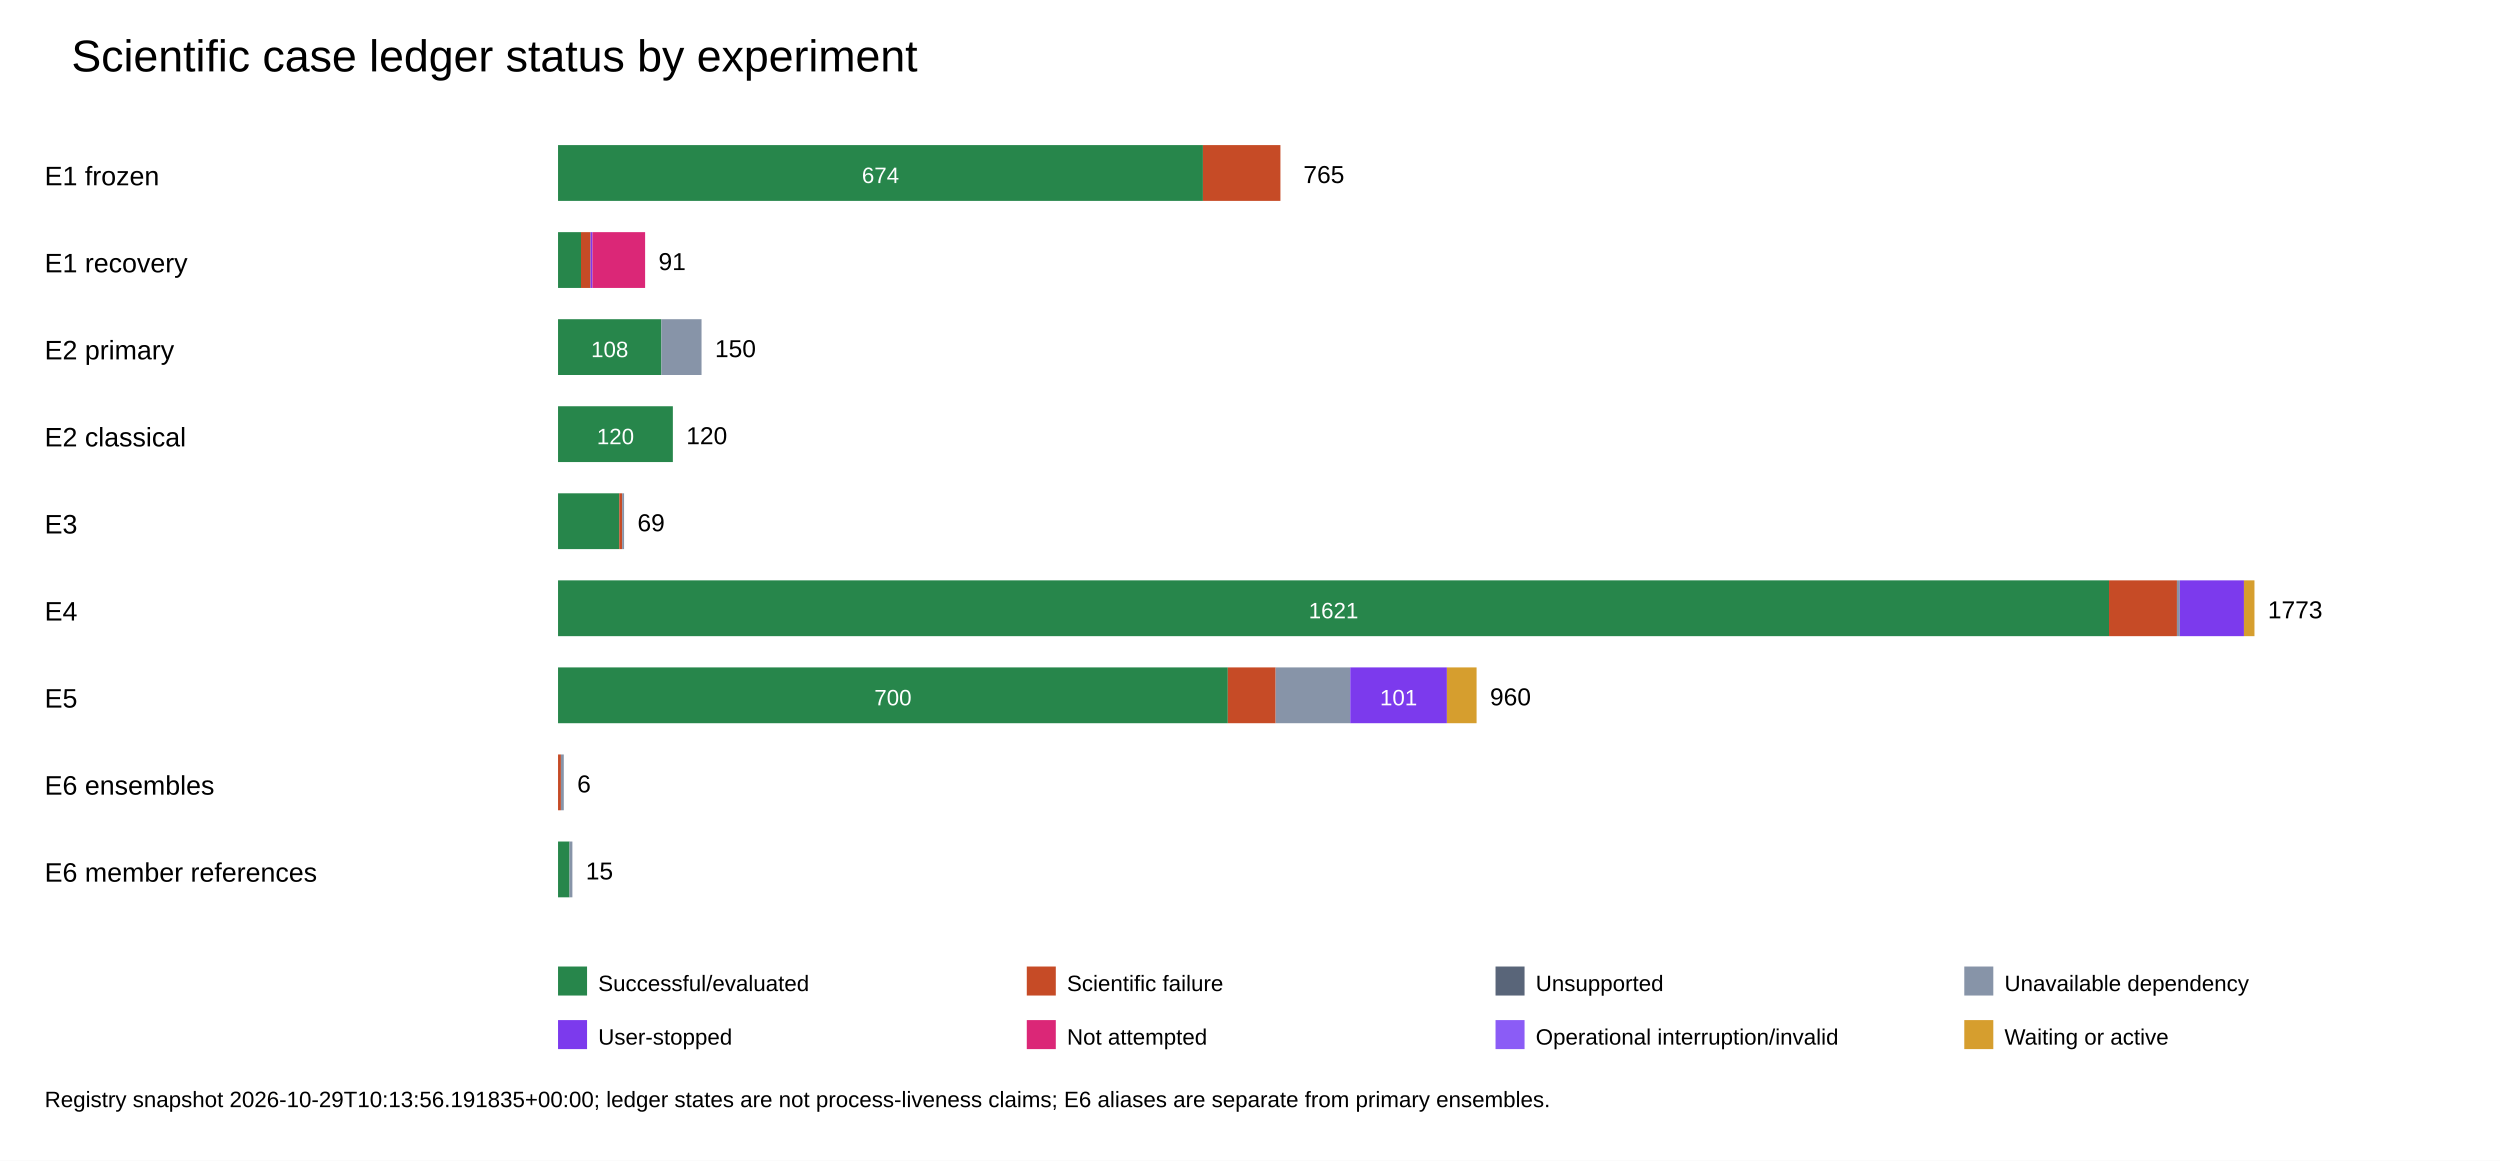
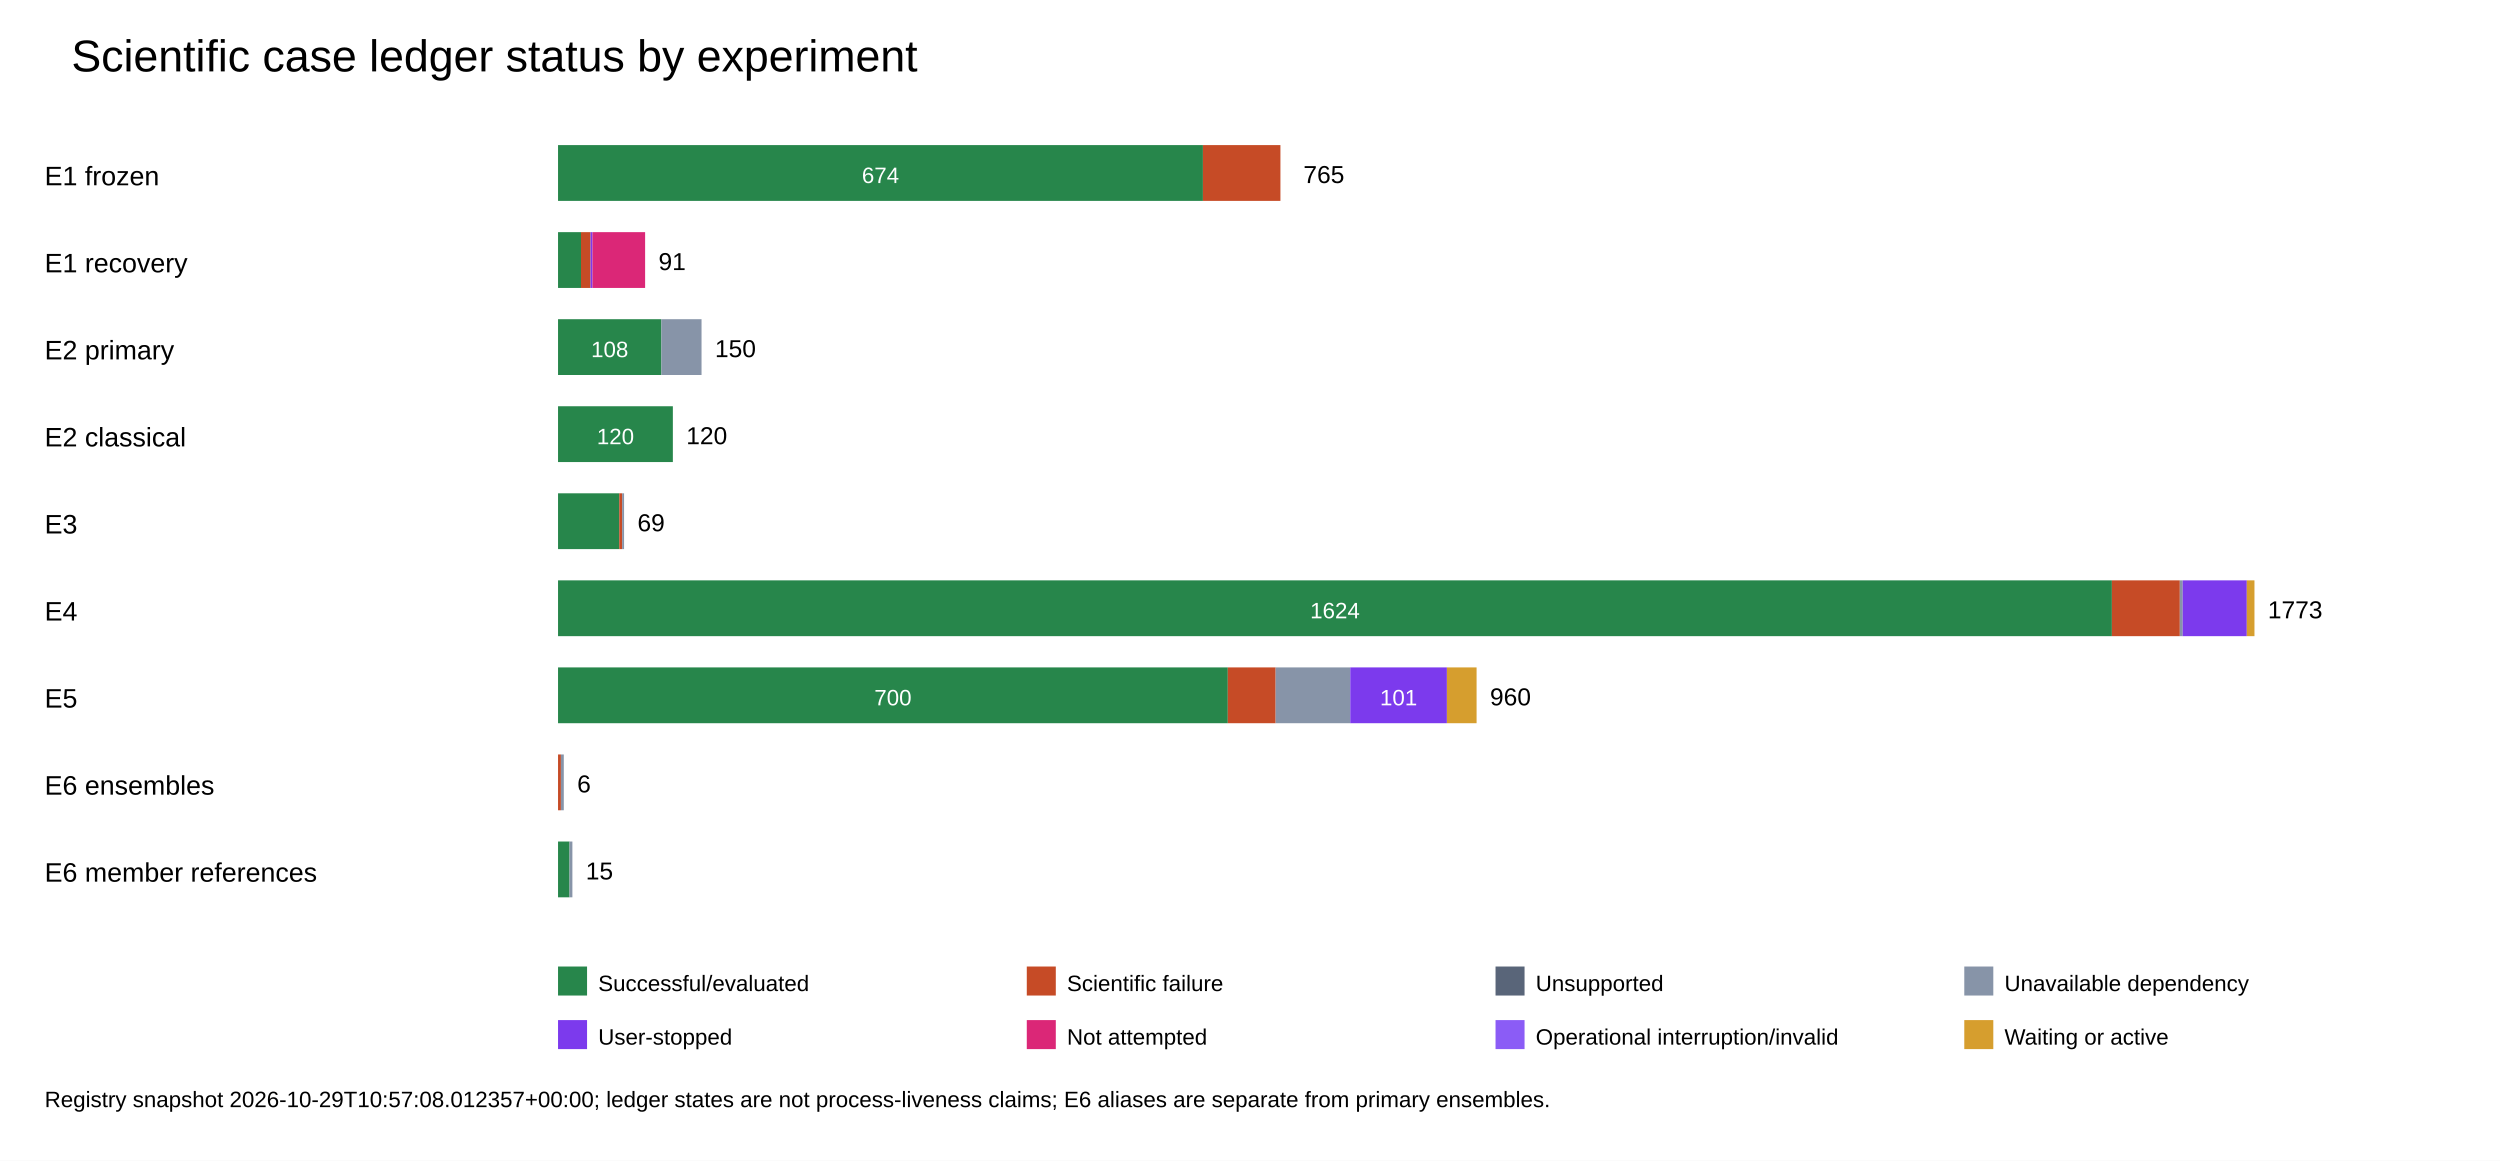
<svg xmlns="http://www.w3.org/2000/svg" width="1120" height="520" viewBox="0 0 1120 520">
  <rect width="100%" height="100%" fill="white" />
  <text x="32" y="32" font-family="Arial" font-size="20">Scientific case ledger status by experiment</text>
  <text x="20" y="83" font-family="Arial" font-size="12">E1 frozen</text>
  <rect x="250.00" y="65" width="288.91" height="25" fill="#27864b" />
  <text x="394.46" y="82" text-anchor="middle" font-family="Arial" font-size="10" fill="white">674</text>
  <rect x="538.91" y="65" width="34.72" height="25" fill="#c64b26" />
  <text x="583.92" y="82" font-family="Arial" font-size="11">765</text>
  <text x="20" y="122" font-family="Arial" font-size="12">E1 recovery</text>
  <rect x="250.00" y="104" width="10.29" height="25" fill="#27864b" />
  <rect x="260.29" y="104" width="4.29" height="25" fill="#c64b26" />
  <rect x="264.57" y="104" width="0.86" height="25" fill="#7c3aed" />
  <rect x="265.43" y="104" width="23.58" height="25" fill="#db2777" />
  <text x="295.01" y="121" font-family="Arial" font-size="11">91</text>
  <text x="20" y="161" font-family="Arial" font-size="12">E2 primary</text>
  <rect x="250.00" y="143" width="46.29" height="25" fill="#27864b" />
  <text x="273.15" y="160" text-anchor="middle" font-family="Arial" font-size="10" fill="white">108</text>
  <rect x="296.29" y="143" width="18.00" height="25" fill="#8794a8" />
  <text x="320.30" y="160" font-family="Arial" font-size="11">150</text>
  <text x="20" y="200" font-family="Arial" font-size="12">E2 classical</text>
  <rect x="250.00" y="182" width="51.44" height="25" fill="#27864b" />
  <text x="275.72" y="199" text-anchor="middle" font-family="Arial" font-size="10" fill="white">120</text>
  <text x="307.44" y="199" font-family="Arial" font-size="11">120</text>
  <text x="20" y="239" font-family="Arial" font-size="12">E3</text>
  <rect x="250.00" y="221" width="27.43" height="25" fill="#27864b" />
  <rect x="277.43" y="221" width="1.29" height="25" fill="#c64b26" />
  <rect x="278.72" y="221" width="0.86" height="25" fill="#8794a8" />
  <text x="285.58" y="238" font-family="Arial" font-size="11">69</text>
  <text x="20" y="278" font-family="Arial" font-size="12">E4</text>
-   <rect x="250.00" y="260" width="694.84" height="25" fill="#27864b" />
-   <text x="597.42" y="277" text-anchor="middle" font-family="Arial" font-size="10" fill="white">1621</text>
-   <rect x="944.84" y="260" width="30.43" height="25" fill="#c64b26" />
-   <rect x="975.28" y="260" width="1.29" height="25" fill="#8794a8" />
-   <rect x="976.57" y="260" width="28.72" height="25" fill="#7c3aed" />
-   <rect x="1005.28" y="260" width="4.72" height="25" fill="#d69e2e" />
+   <rect x="250.00" y="260" width="696.13" height="25" fill="#27864b" />
+   <text x="598.07" y="277" text-anchor="middle" font-family="Arial" font-size="10" fill="white">1624</text>
+   <rect x="946.13" y="260" width="30.43" height="25" fill="#c64b26" />
+   <rect x="976.57" y="260" width="1.29" height="25" fill="#8794a8" />
+   <rect x="977.85" y="260" width="28.72" height="25" fill="#7c3aed" />
+   <rect x="1006.57" y="260" width="3.43" height="25" fill="#d69e2e" />
  <text x="1016.00" y="277" font-family="Arial" font-size="11">1773</text>
  <text x="20" y="317" font-family="Arial" font-size="12">E5</text>
  <rect x="250.00" y="299" width="300.06" height="25" fill="#27864b" />
  <text x="400.03" y="316" text-anchor="middle" font-family="Arial" font-size="10" fill="white">700</text>
  <rect x="550.06" y="299" width="21.43" height="25" fill="#c64b26" />
  <rect x="571.49" y="299" width="33.43" height="25" fill="#8794a8" />
  <rect x="604.92" y="299" width="43.29" height="25" fill="#7c3aed" />
  <text x="626.57" y="316" text-anchor="middle" font-family="Arial" font-size="10" fill="white">101</text>
  <rect x="648.22" y="299" width="13.29" height="25" fill="#d69e2e" />
  <text x="667.51" y="316" font-family="Arial" font-size="11">960</text>
  <text x="20" y="356" font-family="Arial" font-size="12">E6 ensembles</text>
  <rect x="250.00" y="338" width="1.29" height="25" fill="#c64b26" />
  <rect x="251.29" y="338" width="1.29" height="25" fill="#8794a8" />
  <text x="258.57" y="355" font-family="Arial" font-size="11">6</text>
  <text x="20" y="395" font-family="Arial" font-size="12">E6 member references</text>
  <rect x="250.00" y="377" width="5.14" height="25" fill="#27864b" />
  <rect x="255.14" y="377" width="1.29" height="25" fill="#8794a8" />
  <text x="262.43" y="394" font-family="Arial" font-size="11">15</text>
  <rect x="250" y="433" width="13" height="13" fill="#27864b" />
  <text x="268" y="444" font-family="Arial" font-size="10">Successful/evaluated</text>
  <rect x="460" y="433" width="13" height="13" fill="#c64b26" />
  <text x="478" y="444" font-family="Arial" font-size="10">Scientific failure</text>
  <rect x="670" y="433" width="13" height="13" fill="#596579" />
  <text x="688" y="444" font-family="Arial" font-size="10">Unsupported</text>
  <rect x="880" y="433" width="13" height="13" fill="#8794a8" />
  <text x="898" y="444" font-family="Arial" font-size="10">Unavailable dependency</text>
  <rect x="250" y="457" width="13" height="13" fill="#7c3aed" />
  <text x="268" y="468" font-family="Arial" font-size="10">User-stopped</text>
  <rect x="460" y="457" width="13" height="13" fill="#db2777" />
  <text x="478" y="468" font-family="Arial" font-size="10">Not attempted</text>
  <rect x="670" y="457" width="13" height="13" fill="#8b5cf6" />
  <text x="688" y="468" font-family="Arial" font-size="10">Operational interruption/invalid</text>
  <rect x="880" y="457" width="13" height="13" fill="#d69e2e" />
  <text x="898" y="468" font-family="Arial" font-size="10">Waiting or active</text>
-   <text x="20" y="496" font-family="Arial" font-size="10">Registry snapshot 2026-10-29T10:13:56.191835+00:00; ledger states are not process-liveness claims; E6 aliases are separate from primary ensembles.</text>
+   <text x="20" y="496" font-family="Arial" font-size="10">Registry snapshot 2026-10-29T10:57:08.012357+00:00; ledger states are not process-liveness claims; E6 aliases are separate from primary ensembles.</text>
</svg>
